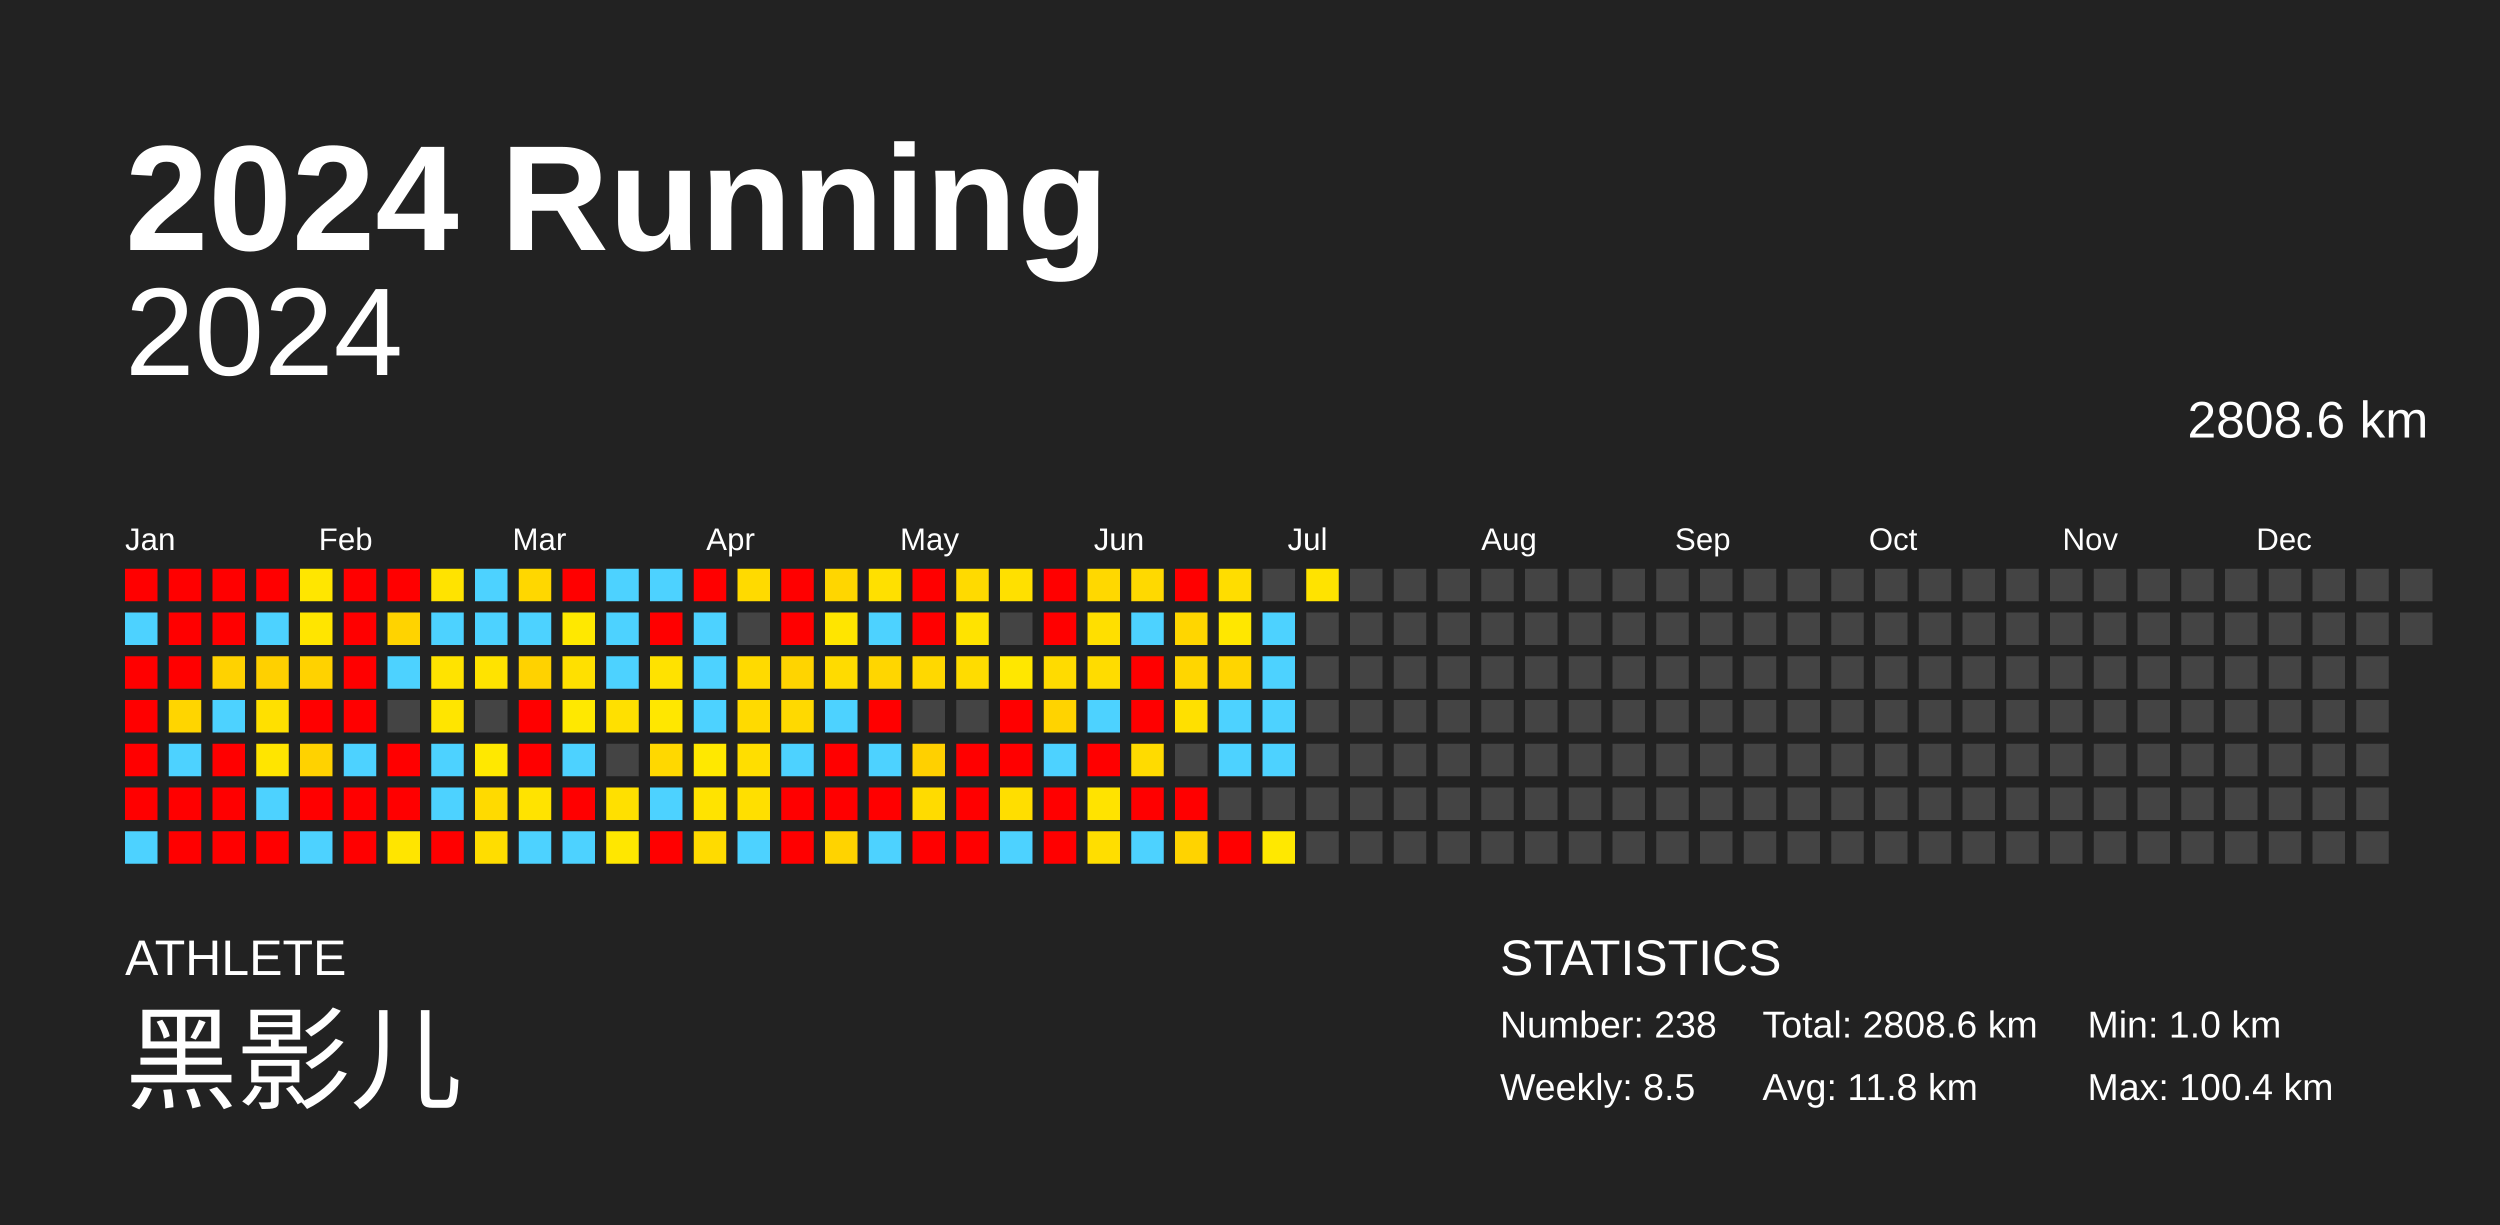
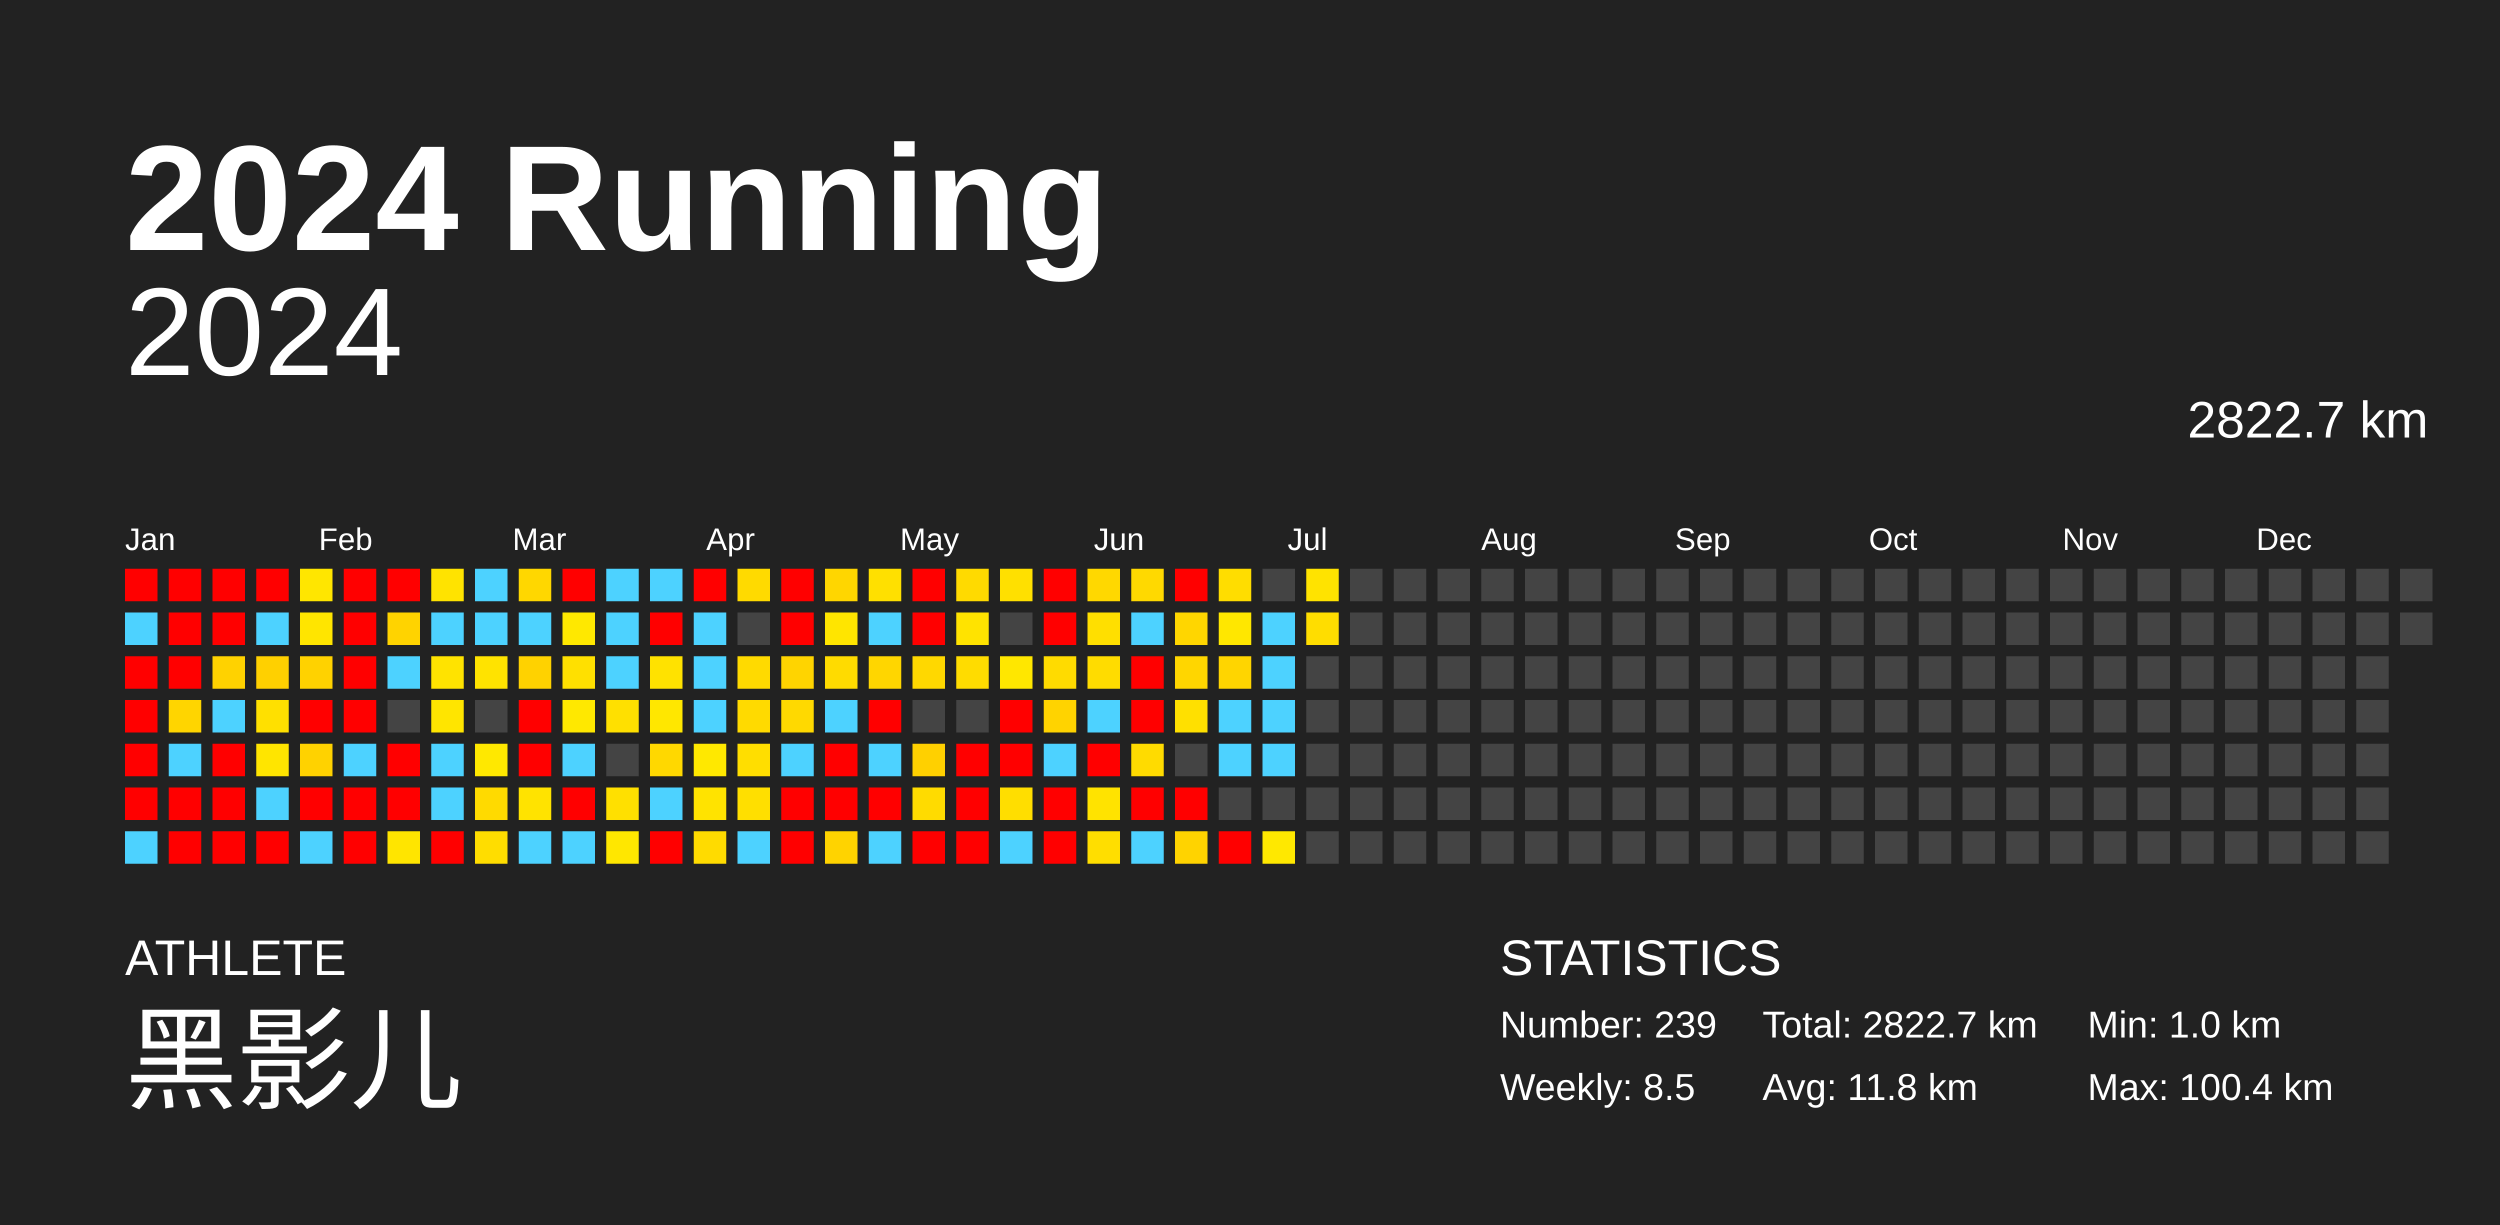
<svg xmlns="http://www.w3.org/2000/svg" baseProfile="full" height="98mm" version="1.1" viewBox="0,0,200,98" width="200mm">
  <defs />
  <rect fill="#222222" height="98" width="200" x="0" y="0" />
  <text fill="#FFFFFF" style="font-size:12px; font-family:Arial; font-weight:bold;" x="10" y="20">2024 Running</text>
  <text fill="#FFFFFF" style="font-size:4px; font-family:Arial" x="10" y="78">ATHLETE</text>
  <text fill="#FFFFFF" style="font-size:9px; font-family:Arial" x="10" y="88">黑影儿</text>
  <text fill="#FFFFFF" style="font-size:4px; font-family:Arial" x="120" y="78">STATISTICS</text>
-   <text fill="#FFFFFF" style="font-size:3px; font-family:Arial" x="120" y="83">Number: 238</text>
+   <text fill="#FFFFFF" style="font-size:3px; font-family:Arial" x="120" y="83">Number: 239</text>
  <text fill="#FFFFFF" style="font-size:3px; font-family:Arial" x="120" y="88">Weekly: 8.5</text>
-   <text fill="#FFFFFF" style="font-size:3px; font-family:Arial" x="141" y="83">Total: 2808.6 km</text>
+   <text fill="#FFFFFF" style="font-size:3px; font-family:Arial" x="141" y="83">Total: 2822.7 km</text>
  <text fill="#FFFFFF" style="font-size:3px; font-family:Arial" x="141" y="88">Avg: 11.8 km</text>
  <text fill="#FFFFFF" style="font-size:3px; font-family:Arial" x="167" y="83">Min: 1.0 km</text>
  <text fill="#FFFFFF" style="font-size:3px; font-family:Arial" x="167" y="88">Max: 100.4 km</text>
  <text alignment-baseline="hanging" fill="#FFFFFF" style="font-size:10.0px; font-family:Arial;" x="10" y="30">2024</text>
-   <text alignment-baseline="hanging" fill="#FFFFFF" style="font-size:4.125px; font-family:Arial;" x="175" y="35">2808.6 km</text>
+   <text alignment-baseline="hanging" fill="#FFFFFF" style="font-size:4.125px; font-family:Arial;" x="175" y="35">2822.7 km</text>
  <text fill="#FFFFFF" style="font-size:2.5px; font-family:Arial" x="10.0" y="44">Jan</text>
  <text fill="#FFFFFF" style="font-size:2.5px; font-family:Arial" x="25.5" y="44">Feb</text>
  <text fill="#FFFFFF" style="font-size:2.5px; font-family:Arial" x="41.0" y="44">Mar</text>
  <text fill="#FFFFFF" style="font-size:2.5px; font-family:Arial" x="56.5" y="44">Apr</text>
  <text fill="#FFFFFF" style="font-size:2.5px; font-family:Arial" x="72.0" y="44">May</text>
  <text fill="#FFFFFF" style="font-size:2.5px; font-family:Arial" x="87.5" y="44">Jun</text>
  <text fill="#FFFFFF" style="font-size:2.5px; font-family:Arial" x="103.0" y="44">Jul</text>
  <text fill="#FFFFFF" style="font-size:2.5px; font-family:Arial" x="118.5" y="44">Aug</text>
  <text fill="#FFFFFF" style="font-size:2.5px; font-family:Arial" x="134.0" y="44">Sep</text>
  <text fill="#FFFFFF" style="font-size:2.5px; font-family:Arial" x="149.5" y="44">Oct</text>
  <text fill="#FFFFFF" style="font-size:2.5px; font-family:Arial" x="165.0" y="44">Nov</text>
  <text fill="#FFFFFF" style="font-size:2.5px; font-family:Arial" x="180.5" y="44">Dec</text>
  <rect fill="red" height="2.6" width="2.6" x="10.0" y="45.5" />
  <rect fill="#4dd2ff" height="2.6" width="2.6" x="10.0" y="49.0" />
  <rect fill="red" height="2.6" width="2.6" x="10.0" y="52.5" />
  <rect fill="red" height="2.6" width="2.6" x="10.0" y="56.0" />
  <rect fill="red" height="2.6" width="2.6" x="10.0" y="59.5" />
  <rect fill="red" height="2.6" width="2.6" x="10.0" y="63.0" />
  <rect fill="#4dd2ff" height="2.6" width="2.6" x="10.0" y="66.5" />
  <rect fill="red" height="2.6" width="2.6" x="13.5" y="45.5" />
  <rect fill="red" height="2.6" width="2.6" x="13.5" y="49.0" />
  <rect fill="red" height="2.6" width="2.6" x="13.5" y="52.5" />
  <rect fill="#ffd500" height="2.6" width="2.6" x="13.5" y="56.0" />
  <rect fill="#4dd2ff" height="2.6" width="2.6" x="13.5" y="59.5" />
  <rect fill="red" height="2.6" width="2.6" x="13.5" y="63.0" />
  <rect fill="red" height="2.6" width="2.6" x="13.5" y="66.5" />
  <rect fill="red" height="2.6" width="2.6" x="17.0" y="45.5" />
  <rect fill="red" height="2.6" width="2.6" x="17.0" y="49.0" />
  <rect fill="#ffd200" height="2.6" width="2.6" x="17.0" y="52.5" />
  <rect fill="#4dd2ff" height="2.6" width="2.6" x="17.0" y="56.0" />
  <rect fill="red" height="2.6" width="2.6" x="17.0" y="59.5" />
  <rect fill="red" height="2.6" width="2.6" x="17.0" y="63.0" />
  <rect fill="red" height="2.6" width="2.6" x="17.0" y="66.5" />
  <rect fill="red" height="2.6" width="2.6" x="20.5" y="45.5" />
  <rect fill="#4dd2ff" height="2.6" width="2.6" x="20.5" y="49.0" />
  <rect fill="#ffd000" height="2.6" width="2.6" x="20.5" y="52.5" />
  <rect fill="#ffe000" height="2.6" width="2.6" x="20.5" y="56.0" />
  <rect fill="#ffe500" height="2.6" width="2.6" x="20.5" y="59.5" />
  <rect fill="#4dd2ff" height="2.6" width="2.6" x="20.5" y="63.0" />
  <rect fill="red" height="2.6" width="2.6" x="20.5" y="66.5" />
  <rect fill="#ffe600" height="2.6" width="2.6" x="24.0" y="45.5" />
  <rect fill="#ffe500" height="2.6" width="2.6" x="24.0" y="49.0" />
  <rect fill="#ffd200" height="2.6" width="2.6" x="24.0" y="52.5" />
  <rect fill="red" height="2.6" width="2.6" x="24.0" y="56.0" />
  <rect fill="#ffd200" height="2.6" width="2.6" x="24.0" y="59.5" />
  <rect fill="red" height="2.6" width="2.6" x="24.0" y="63.0" />
  <rect fill="#4dd2ff" height="2.6" width="2.6" x="24.0" y="66.5" />
  <rect fill="red" height="2.6" width="2.6" x="27.5" y="45.5" />
  <rect fill="red" height="2.6" width="2.6" x="27.5" y="49.0" />
  <rect fill="red" height="2.6" width="2.6" x="27.5" y="52.5" />
  <rect fill="red" height="2.6" width="2.6" x="27.5" y="56.0" />
  <rect fill="#4dd2ff" height="2.6" width="2.6" x="27.5" y="59.5" />
  <rect fill="red" height="2.6" width="2.6" x="27.5" y="63.0" />
  <rect fill="red" height="2.6" width="2.6" x="27.5" y="66.5" />
  <rect fill="red" height="2.6" width="2.6" x="31.0" y="45.5" />
  <rect fill="#ffd300" height="2.6" width="2.6" x="31.0" y="49.0" />
  <rect fill="#4dd2ff" height="2.6" width="2.6" x="31.0" y="52.5" />
  <rect fill="#444444" height="2.6" width="2.6" x="31.0" y="56.0" />
  <rect fill="red" height="2.6" width="2.6" x="31.0" y="59.5" />
  <rect fill="red" height="2.6" width="2.6" x="31.0" y="63.0" />
  <rect fill="#ffe500" height="2.6" width="2.6" x="31.0" y="66.5" />
  <rect fill="#ffe300" height="2.6" width="2.6" x="34.5" y="45.5" />
  <rect fill="#4dd2ff" height="2.6" width="2.6" x="34.5" y="49.0" />
  <rect fill="#ffe300" height="2.6" width="2.6" x="34.5" y="52.5" />
  <rect fill="#ffe500" height="2.6" width="2.6" x="34.5" y="56.0" />
  <rect fill="#4dd2ff" height="2.6" width="2.6" x="34.5" y="59.5" />
  <rect fill="#4dd2ff" height="2.6" width="2.6" x="34.5" y="63.0" />
  <rect fill="red" height="2.6" width="2.6" x="34.5" y="66.5" />
  <rect fill="#4dd2ff" height="2.6" width="2.6" x="38.0" y="45.5" />
  <rect fill="#4dd2ff" height="2.6" width="2.6" x="38.0" y="49.0" />
  <rect fill="#ffe300" height="2.6" width="2.6" x="38.0" y="52.5" />
  <rect fill="#444444" height="2.6" width="2.6" x="38.0" y="56.0" />
  <rect fill="#ffe800" height="2.6" width="2.6" x="38.0" y="59.5" />
  <rect fill="#ffda00" height="2.6" width="2.6" x="38.0" y="63.0" />
  <rect fill="#ffdd00" height="2.6" width="2.6" x="38.0" y="66.5" />
  <rect fill="#ffd700" height="2.6" width="2.6" x="41.5" y="45.5" />
  <rect fill="#4dd2ff" height="2.6" width="2.6" x="41.5" y="49.0" />
  <rect fill="#ffd200" height="2.6" width="2.6" x="41.5" y="52.5" />
  <rect fill="red" height="2.6" width="2.6" x="41.5" y="56.0" />
  <rect fill="red" height="2.6" width="2.6" x="41.5" y="59.5" />
  <rect fill="#ffe300" height="2.6" width="2.6" x="41.5" y="63.0" />
  <rect fill="#4dd2ff" height="2.6" width="2.6" x="41.5" y="66.5" />
  <rect fill="red" height="2.6" width="2.6" x="45.0" y="45.5" />
  <rect fill="#ffe800" height="2.6" width="2.6" x="45.0" y="49.0" />
  <rect fill="#ffe000" height="2.6" width="2.6" x="45.0" y="52.5" />
  <rect fill="#ffe800" height="2.6" width="2.6" x="45.0" y="56.0" />
  <rect fill="#4dd2ff" height="2.6" width="2.6" x="45.0" y="59.5" />
  <rect fill="red" height="2.6" width="2.6" x="45.0" y="63.0" />
  <rect fill="#4dd2ff" height="2.6" width="2.6" x="45.0" y="66.5" />
  <rect fill="#4dd2ff" height="2.6" width="2.6" x="48.5" y="45.5" />
  <rect fill="#4dd2ff" height="2.6" width="2.6" x="48.5" y="49.0" />
  <rect fill="#4dd2ff" height="2.6" width="2.6" x="48.5" y="52.5" />
  <rect fill="#ffe000" height="2.6" width="2.6" x="48.5" y="56.0" />
  <rect fill="#444444" height="2.6" width="2.6" x="48.5" y="59.5" />
  <rect fill="#ffe000" height="2.6" width="2.6" x="48.5" y="63.0" />
  <rect fill="#ffe700" height="2.6" width="2.6" x="48.5" y="66.5" />
  <rect fill="#4dd2ff" height="2.6" width="2.6" x="52.0" y="45.5" />
  <rect fill="red" height="2.6" width="2.6" x="52.0" y="49.0" />
  <rect fill="#ffe200" height="2.6" width="2.6" x="52.0" y="52.5" />
  <rect fill="#ffe700" height="2.6" width="2.6" x="52.0" y="56.0" />
  <rect fill="#ffd800" height="2.6" width="2.6" x="52.0" y="59.5" />
  <rect fill="#4dd2ff" height="2.6" width="2.6" x="52.0" y="63.0" />
  <rect fill="red" height="2.6" width="2.6" x="52.0" y="66.5" />
  <rect fill="red" height="2.6" width="2.6" x="55.5" y="45.5" />
  <rect fill="#4dd2ff" height="2.6" width="2.6" x="55.5" y="49.0" />
  <rect fill="#4dd2ff" height="2.6" width="2.6" x="55.5" y="52.5" />
  <rect fill="#4dd2ff" height="2.6" width="2.6" x="55.5" y="56.0" />
  <rect fill="#ffe800" height="2.6" width="2.6" x="55.5" y="59.5" />
  <rect fill="#ffe300" height="2.6" width="2.6" x="55.5" y="63.0" />
  <rect fill="#ffdb00" height="2.6" width="2.6" x="55.5" y="66.5" />
  <rect fill="#ffda00" height="2.6" width="2.6" x="59.0" y="45.5" />
  <rect fill="#444444" height="2.6" width="2.6" x="59.0" y="49.0" />
  <rect fill="#ffda00" height="2.6" width="2.6" x="59.0" y="52.5" />
  <rect fill="#ffda00" height="2.6" width="2.6" x="59.0" y="56.0" />
  <rect fill="#ffde00" height="2.6" width="2.6" x="59.0" y="59.5" />
  <rect fill="#ffdf00" height="2.6" width="2.6" x="59.0" y="63.0" />
  <rect fill="#4dd2ff" height="2.6" width="2.6" x="59.0" y="66.5" />
  <rect fill="red" height="2.6" width="2.6" x="62.5" y="45.5" />
  <rect fill="red" height="2.6" width="2.6" x="62.5" y="49.0" />
  <rect fill="#ffd400" height="2.6" width="2.6" x="62.5" y="52.5" />
  <rect fill="#ffd900" height="2.6" width="2.6" x="62.5" y="56.0" />
  <rect fill="#4dd2ff" height="2.6" width="2.6" x="62.5" y="59.5" />
  <rect fill="red" height="2.6" width="2.6" x="62.5" y="63.0" />
  <rect fill="red" height="2.6" width="2.6" x="62.5" y="66.5" />
  <rect fill="#ffd600" height="2.6" width="2.6" x="66.0" y="45.5" />
  <rect fill="#ffe500" height="2.6" width="2.6" x="66.0" y="49.0" />
  <rect fill="#ffdb00" height="2.6" width="2.6" x="66.0" y="52.5" />
  <rect fill="#4dd2ff" height="2.6" width="2.6" x="66.0" y="56.0" />
  <rect fill="red" height="2.6" width="2.6" x="66.0" y="59.5" />
  <rect fill="red" height="2.6" width="2.6" x="66.0" y="63.0" />
  <rect fill="#ffd300" height="2.6" width="2.6" x="66.0" y="66.5" />
  <rect fill="#ffe000" height="2.6" width="2.6" x="69.5" y="45.5" />
  <rect fill="#4dd2ff" height="2.6" width="2.6" x="69.5" y="49.0" />
  <rect fill="#ffd600" height="2.6" width="2.6" x="69.5" y="52.5" />
  <rect fill="red" height="2.6" width="2.6" x="69.5" y="56.0" />
  <rect fill="#4dd2ff" height="2.6" width="2.6" x="69.5" y="59.5" />
  <rect fill="red" height="2.6" width="2.6" x="69.5" y="63.0" />
  <rect fill="#4dd2ff" height="2.6" width="2.6" x="69.5" y="66.5" />
  <rect fill="red" height="2.6" width="2.6" x="73.0" y="45.5" />
  <rect fill="red" height="2.6" width="2.6" x="73.0" y="49.0" />
  <rect fill="#ffd800" height="2.6" width="2.6" x="73.0" y="52.5" />
  <rect fill="#444444" height="2.6" width="2.6" x="73.0" y="56.0" />
  <rect fill="#ffd000" height="2.6" width="2.6" x="73.0" y="59.5" />
  <rect fill="#ffdb00" height="2.6" width="2.6" x="73.0" y="63.0" />
  <rect fill="red" height="2.6" width="2.6" x="73.0" y="66.5" />
  <rect fill="#ffda00" height="2.6" width="2.6" x="76.5" y="45.5" />
  <rect fill="#ffe300" height="2.6" width="2.6" x="76.5" y="49.0" />
  <rect fill="#ffdc00" height="2.6" width="2.6" x="76.5" y="52.5" />
  <rect fill="#444444" height="2.6" width="2.6" x="76.5" y="56.0" />
  <rect fill="red" height="2.6" width="2.6" x="76.5" y="59.5" />
  <rect fill="red" height="2.6" width="2.6" x="76.5" y="63.0" />
  <rect fill="red" height="2.6" width="2.6" x="76.5" y="66.5" />
  <rect fill="#ffe000" height="2.6" width="2.6" x="80.0" y="45.5" />
  <rect fill="#444444" height="2.6" width="2.6" x="80.0" y="49.0" />
  <rect fill="#ffe700" height="2.6" width="2.6" x="80.0" y="52.5" />
  <rect fill="red" height="2.6" width="2.6" x="80.0" y="56.0" />
  <rect fill="red" height="2.6" width="2.6" x="80.0" y="59.5" />
  <rect fill="#ffde00" height="2.6" width="2.6" x="80.0" y="63.0" />
  <rect fill="#4dd2ff" height="2.6" width="2.6" x="80.0" y="66.5" />
  <rect fill="red" height="2.6" width="2.6" x="83.5" y="45.5" />
  <rect fill="red" height="2.6" width="2.6" x="83.5" y="49.0" />
  <rect fill="#ffdb00" height="2.6" width="2.6" x="83.5" y="52.5" />
  <rect fill="#ffd300" height="2.6" width="2.6" x="83.5" y="56.0" />
  <rect fill="#4dd2ff" height="2.6" width="2.6" x="83.5" y="59.5" />
  <rect fill="red" height="2.6" width="2.6" x="83.5" y="63.0" />
  <rect fill="red" height="2.6" width="2.6" x="83.5" y="66.5" />
  <rect fill="#ffd800" height="2.6" width="2.6" x="87.0" y="45.5" />
  <rect fill="#ffdf00" height="2.6" width="2.6" x="87.0" y="49.0" />
  <rect fill="#ffdc00" height="2.6" width="2.6" x="87.0" y="52.5" />
  <rect fill="#4dd2ff" height="2.6" width="2.6" x="87.0" y="56.0" />
  <rect fill="red" height="2.6" width="2.6" x="87.0" y="59.5" />
  <rect fill="#ffe300" height="2.6" width="2.6" x="87.0" y="63.0" />
  <rect fill="#ffde00" height="2.6" width="2.6" x="87.0" y="66.5" />
  <rect fill="#ffd900" height="2.6" width="2.6" x="90.5" y="45.5" />
  <rect fill="#4dd2ff" height="2.6" width="2.6" x="90.5" y="49.0" />
  <rect fill="red" height="2.6" width="2.6" x="90.5" y="52.5" />
  <rect fill="red" height="2.6" width="2.6" x="90.5" y="56.0" />
  <rect fill="#ffdb00" height="2.6" width="2.6" x="90.5" y="59.5" />
  <rect fill="red" height="2.6" width="2.6" x="90.5" y="63.0" />
  <rect fill="#4dd2ff" height="2.6" width="2.6" x="90.5" y="66.5" />
  <rect fill="red" height="2.6" width="2.6" x="94.0" y="45.5" />
  <rect fill="#ffd600" height="2.6" width="2.6" x="94.0" y="49.0" />
  <rect fill="#ffd600" height="2.6" width="2.6" x="94.0" y="52.5" />
  <rect fill="#ffe000" height="2.6" width="2.6" x="94.0" y="56.0" />
  <rect fill="#444444" height="2.6" width="2.6" x="94.0" y="59.5" />
  <rect fill="red" height="2.6" width="2.6" x="94.0" y="63.0" />
  <rect fill="#ffd300" height="2.6" width="2.6" x="94.0" y="66.5" />
  <rect fill="#ffdd00" height="2.6" width="2.6" x="97.5" y="45.5" />
  <rect fill="#ffe700" height="2.6" width="2.6" x="97.5" y="49.0" />
  <rect fill="#ffd500" height="2.6" width="2.6" x="97.5" y="52.5" />
  <rect fill="#4dd2ff" height="2.6" width="2.6" x="97.5" y="56.0" />
  <rect fill="#4dd2ff" height="2.6" width="2.6" x="97.5" y="59.5" />
  <rect fill="#444444" height="2.6" width="2.6" x="97.5" y="63.0" />
  <rect fill="red" height="2.6" width="2.6" x="97.5" y="66.5" />
  <rect fill="#444444" height="2.6" width="2.6" x="101.0" y="45.5" />
  <rect fill="#4dd2ff" height="2.6" width="2.6" x="101.0" y="49.0" />
  <rect fill="#4dd2ff" height="2.6" width="2.6" x="101.0" y="52.5" />
  <rect fill="#4dd2ff" height="2.6" width="2.6" x="101.0" y="56.0" />
  <rect fill="#4dd2ff" height="2.6" width="2.6" x="101.0" y="59.5" />
  <rect fill="#444444" height="2.6" width="2.6" x="101.0" y="63.0" />
  <rect fill="#ffe800" height="2.6" width="2.6" x="101.0" y="66.5" />
  <rect fill="#ffe300" height="2.6" width="2.6" x="104.5" y="45.5" />
-   <rect fill="#444444" height="2.6" width="2.6" x="104.5" y="49.0" />
+   <rect fill="#ffdd00" height="2.6" width="2.6" x="104.5" y="49.0" />
  <rect fill="#444444" height="2.6" width="2.6" x="104.5" y="52.5" />
  <rect fill="#444444" height="2.6" width="2.6" x="104.5" y="56.0" />
  <rect fill="#444444" height="2.6" width="2.6" x="104.5" y="59.5" />
  <rect fill="#444444" height="2.6" width="2.6" x="104.5" y="63.0" />
  <rect fill="#444444" height="2.6" width="2.6" x="104.5" y="66.5" />
  <rect fill="#444444" height="2.6" width="2.6" x="108.0" y="45.5" />
  <rect fill="#444444" height="2.6" width="2.6" x="108.0" y="49.0" />
  <rect fill="#444444" height="2.6" width="2.6" x="108.0" y="52.5" />
  <rect fill="#444444" height="2.6" width="2.6" x="108.0" y="56.0" />
  <rect fill="#444444" height="2.6" width="2.6" x="108.0" y="59.5" />
  <rect fill="#444444" height="2.6" width="2.6" x="108.0" y="63.0" />
  <rect fill="#444444" height="2.6" width="2.6" x="108.0" y="66.5" />
  <rect fill="#444444" height="2.6" width="2.6" x="111.5" y="45.5" />
  <rect fill="#444444" height="2.6" width="2.6" x="111.5" y="49.0" />
  <rect fill="#444444" height="2.6" width="2.6" x="111.5" y="52.5" />
  <rect fill="#444444" height="2.6" width="2.6" x="111.5" y="56.0" />
  <rect fill="#444444" height="2.6" width="2.6" x="111.5" y="59.5" />
  <rect fill="#444444" height="2.6" width="2.6" x="111.5" y="63.0" />
  <rect fill="#444444" height="2.6" width="2.6" x="111.5" y="66.5" />
  <rect fill="#444444" height="2.6" width="2.6" x="115.0" y="45.5" />
  <rect fill="#444444" height="2.6" width="2.6" x="115.0" y="49.0" />
  <rect fill="#444444" height="2.6" width="2.6" x="115.0" y="52.5" />
  <rect fill="#444444" height="2.6" width="2.6" x="115.0" y="56.0" />
  <rect fill="#444444" height="2.6" width="2.6" x="115.0" y="59.5" />
  <rect fill="#444444" height="2.6" width="2.6" x="115.0" y="63.0" />
  <rect fill="#444444" height="2.6" width="2.6" x="115.0" y="66.5" />
  <rect fill="#444444" height="2.6" width="2.6" x="118.5" y="45.5" />
  <rect fill="#444444" height="2.6" width="2.6" x="118.5" y="49.0" />
  <rect fill="#444444" height="2.6" width="2.6" x="118.5" y="52.5" />
  <rect fill="#444444" height="2.6" width="2.6" x="118.5" y="56.0" />
  <rect fill="#444444" height="2.6" width="2.6" x="118.5" y="59.5" />
  <rect fill="#444444" height="2.6" width="2.6" x="118.5" y="63.0" />
  <rect fill="#444444" height="2.6" width="2.6" x="118.5" y="66.5" />
  <rect fill="#444444" height="2.6" width="2.6" x="122.0" y="45.5" />
  <rect fill="#444444" height="2.6" width="2.6" x="122.0" y="49.0" />
  <rect fill="#444444" height="2.6" width="2.6" x="122.0" y="52.5" />
  <rect fill="#444444" height="2.6" width="2.6" x="122.0" y="56.0" />
  <rect fill="#444444" height="2.6" width="2.6" x="122.0" y="59.5" />
  <rect fill="#444444" height="2.6" width="2.6" x="122.0" y="63.0" />
  <rect fill="#444444" height="2.6" width="2.6" x="122.0" y="66.5" />
  <rect fill="#444444" height="2.6" width="2.6" x="125.5" y="45.5" />
  <rect fill="#444444" height="2.6" width="2.6" x="125.5" y="49.0" />
  <rect fill="#444444" height="2.6" width="2.6" x="125.5" y="52.5" />
  <rect fill="#444444" height="2.6" width="2.6" x="125.5" y="56.0" />
  <rect fill="#444444" height="2.6" width="2.6" x="125.5" y="59.5" />
  <rect fill="#444444" height="2.6" width="2.6" x="125.5" y="63.0" />
  <rect fill="#444444" height="2.6" width="2.6" x="125.5" y="66.5" />
  <rect fill="#444444" height="2.6" width="2.6" x="129.0" y="45.5" />
  <rect fill="#444444" height="2.6" width="2.6" x="129.0" y="49.0" />
  <rect fill="#444444" height="2.6" width="2.6" x="129.0" y="52.5" />
  <rect fill="#444444" height="2.6" width="2.6" x="129.0" y="56.0" />
  <rect fill="#444444" height="2.6" width="2.6" x="129.0" y="59.5" />
  <rect fill="#444444" height="2.6" width="2.6" x="129.0" y="63.0" />
  <rect fill="#444444" height="2.6" width="2.6" x="129.0" y="66.5" />
  <rect fill="#444444" height="2.6" width="2.6" x="132.5" y="45.5" />
  <rect fill="#444444" height="2.6" width="2.6" x="132.5" y="49.0" />
  <rect fill="#444444" height="2.6" width="2.6" x="132.5" y="52.5" />
  <rect fill="#444444" height="2.6" width="2.6" x="132.5" y="56.0" />
  <rect fill="#444444" height="2.6" width="2.6" x="132.5" y="59.5" />
  <rect fill="#444444" height="2.6" width="2.6" x="132.5" y="63.0" />
  <rect fill="#444444" height="2.6" width="2.6" x="132.5" y="66.5" />
  <rect fill="#444444" height="2.6" width="2.6" x="136.0" y="45.5" />
  <rect fill="#444444" height="2.6" width="2.6" x="136.0" y="49.0" />
  <rect fill="#444444" height="2.6" width="2.6" x="136.0" y="52.5" />
  <rect fill="#444444" height="2.6" width="2.6" x="136.0" y="56.0" />
  <rect fill="#444444" height="2.6" width="2.6" x="136.0" y="59.5" />
  <rect fill="#444444" height="2.6" width="2.6" x="136.0" y="63.0" />
  <rect fill="#444444" height="2.6" width="2.6" x="136.0" y="66.5" />
  <rect fill="#444444" height="2.6" width="2.6" x="139.5" y="45.5" />
  <rect fill="#444444" height="2.6" width="2.6" x="139.5" y="49.0" />
  <rect fill="#444444" height="2.6" width="2.6" x="139.5" y="52.5" />
  <rect fill="#444444" height="2.6" width="2.6" x="139.5" y="56.0" />
  <rect fill="#444444" height="2.6" width="2.6" x="139.5" y="59.5" />
  <rect fill="#444444" height="2.6" width="2.6" x="139.5" y="63.0" />
  <rect fill="#444444" height="2.6" width="2.6" x="139.5" y="66.5" />
  <rect fill="#444444" height="2.6" width="2.6" x="143.0" y="45.5" />
  <rect fill="#444444" height="2.6" width="2.6" x="143.0" y="49.0" />
  <rect fill="#444444" height="2.6" width="2.6" x="143.0" y="52.5" />
  <rect fill="#444444" height="2.6" width="2.6" x="143.0" y="56.0" />
  <rect fill="#444444" height="2.6" width="2.6" x="143.0" y="59.5" />
  <rect fill="#444444" height="2.6" width="2.6" x="143.0" y="63.0" />
  <rect fill="#444444" height="2.6" width="2.6" x="143.0" y="66.5" />
  <rect fill="#444444" height="2.6" width="2.6" x="146.5" y="45.5" />
  <rect fill="#444444" height="2.6" width="2.6" x="146.5" y="49.0" />
  <rect fill="#444444" height="2.6" width="2.6" x="146.5" y="52.5" />
  <rect fill="#444444" height="2.6" width="2.6" x="146.5" y="56.0" />
  <rect fill="#444444" height="2.6" width="2.6" x="146.5" y="59.5" />
  <rect fill="#444444" height="2.6" width="2.6" x="146.5" y="63.0" />
  <rect fill="#444444" height="2.6" width="2.6" x="146.5" y="66.5" />
  <rect fill="#444444" height="2.6" width="2.6" x="150.0" y="45.5" />
  <rect fill="#444444" height="2.6" width="2.6" x="150.0" y="49.0" />
  <rect fill="#444444" height="2.6" width="2.6" x="150.0" y="52.5" />
  <rect fill="#444444" height="2.6" width="2.6" x="150.0" y="56.0" />
  <rect fill="#444444" height="2.6" width="2.6" x="150.0" y="59.5" />
  <rect fill="#444444" height="2.6" width="2.6" x="150.0" y="63.0" />
  <rect fill="#444444" height="2.6" width="2.6" x="150.0" y="66.5" />
  <rect fill="#444444" height="2.6" width="2.6" x="153.5" y="45.5" />
  <rect fill="#444444" height="2.6" width="2.6" x="153.5" y="49.0" />
  <rect fill="#444444" height="2.6" width="2.6" x="153.5" y="52.5" />
  <rect fill="#444444" height="2.6" width="2.6" x="153.5" y="56.0" />
  <rect fill="#444444" height="2.6" width="2.6" x="153.5" y="59.5" />
  <rect fill="#444444" height="2.6" width="2.6" x="153.5" y="63.0" />
  <rect fill="#444444" height="2.6" width="2.6" x="153.5" y="66.5" />
  <rect fill="#444444" height="2.6" width="2.6" x="157.0" y="45.5" />
  <rect fill="#444444" height="2.6" width="2.6" x="157.0" y="49.0" />
  <rect fill="#444444" height="2.6" width="2.6" x="157.0" y="52.5" />
  <rect fill="#444444" height="2.6" width="2.6" x="157.0" y="56.0" />
  <rect fill="#444444" height="2.6" width="2.6" x="157.0" y="59.5" />
  <rect fill="#444444" height="2.6" width="2.6" x="157.0" y="63.0" />
  <rect fill="#444444" height="2.6" width="2.6" x="157.0" y="66.5" />
  <rect fill="#444444" height="2.6" width="2.6" x="160.5" y="45.5" />
  <rect fill="#444444" height="2.6" width="2.6" x="160.5" y="49.0" />
  <rect fill="#444444" height="2.6" width="2.6" x="160.5" y="52.5" />
  <rect fill="#444444" height="2.6" width="2.6" x="160.5" y="56.0" />
  <rect fill="#444444" height="2.6" width="2.6" x="160.5" y="59.5" />
  <rect fill="#444444" height="2.6" width="2.6" x="160.5" y="63.0" />
  <rect fill="#444444" height="2.6" width="2.6" x="160.5" y="66.5" />
  <rect fill="#444444" height="2.6" width="2.6" x="164.0" y="45.5" />
  <rect fill="#444444" height="2.6" width="2.6" x="164.0" y="49.0" />
  <rect fill="#444444" height="2.6" width="2.6" x="164.0" y="52.5" />
  <rect fill="#444444" height="2.6" width="2.6" x="164.0" y="56.0" />
  <rect fill="#444444" height="2.6" width="2.6" x="164.0" y="59.5" />
  <rect fill="#444444" height="2.6" width="2.6" x="164.0" y="63.0" />
  <rect fill="#444444" height="2.6" width="2.6" x="164.0" y="66.5" />
  <rect fill="#444444" height="2.6" width="2.6" x="167.5" y="45.5" />
  <rect fill="#444444" height="2.6" width="2.6" x="167.5" y="49.0" />
  <rect fill="#444444" height="2.6" width="2.6" x="167.5" y="52.5" />
  <rect fill="#444444" height="2.6" width="2.6" x="167.5" y="56.0" />
  <rect fill="#444444" height="2.6" width="2.6" x="167.5" y="59.5" />
  <rect fill="#444444" height="2.6" width="2.6" x="167.5" y="63.0" />
  <rect fill="#444444" height="2.6" width="2.6" x="167.5" y="66.5" />
  <rect fill="#444444" height="2.6" width="2.6" x="171.0" y="45.5" />
  <rect fill="#444444" height="2.6" width="2.6" x="171.0" y="49.0" />
  <rect fill="#444444" height="2.6" width="2.6" x="171.0" y="52.5" />
  <rect fill="#444444" height="2.6" width="2.6" x="171.0" y="56.0" />
  <rect fill="#444444" height="2.6" width="2.6" x="171.0" y="59.5" />
  <rect fill="#444444" height="2.6" width="2.6" x="171.0" y="63.0" />
  <rect fill="#444444" height="2.6" width="2.6" x="171.0" y="66.5" />
  <rect fill="#444444" height="2.6" width="2.6" x="174.5" y="45.5" />
  <rect fill="#444444" height="2.6" width="2.6" x="174.5" y="49.0" />
  <rect fill="#444444" height="2.6" width="2.6" x="174.5" y="52.5" />
  <rect fill="#444444" height="2.6" width="2.6" x="174.5" y="56.0" />
  <rect fill="#444444" height="2.6" width="2.6" x="174.5" y="59.5" />
  <rect fill="#444444" height="2.6" width="2.6" x="174.5" y="63.0" />
  <rect fill="#444444" height="2.6" width="2.6" x="174.5" y="66.5" />
  <rect fill="#444444" height="2.6" width="2.6" x="178.0" y="45.5" />
  <rect fill="#444444" height="2.6" width="2.6" x="178.0" y="49.0" />
  <rect fill="#444444" height="2.6" width="2.6" x="178.0" y="52.5" />
  <rect fill="#444444" height="2.6" width="2.6" x="178.0" y="56.0" />
  <rect fill="#444444" height="2.6" width="2.6" x="178.0" y="59.5" />
  <rect fill="#444444" height="2.6" width="2.6" x="178.0" y="63.0" />
  <rect fill="#444444" height="2.6" width="2.6" x="178.0" y="66.5" />
  <rect fill="#444444" height="2.6" width="2.6" x="181.5" y="45.5" />
  <rect fill="#444444" height="2.6" width="2.6" x="181.5" y="49.0" />
  <rect fill="#444444" height="2.6" width="2.6" x="181.5" y="52.5" />
  <rect fill="#444444" height="2.6" width="2.6" x="181.5" y="56.0" />
  <rect fill="#444444" height="2.6" width="2.6" x="181.5" y="59.5" />
  <rect fill="#444444" height="2.6" width="2.6" x="181.5" y="63.0" />
  <rect fill="#444444" height="2.6" width="2.6" x="181.5" y="66.5" />
  <rect fill="#444444" height="2.6" width="2.6" x="185.0" y="45.5" />
  <rect fill="#444444" height="2.6" width="2.6" x="185.0" y="49.0" />
  <rect fill="#444444" height="2.6" width="2.6" x="185.0" y="52.5" />
  <rect fill="#444444" height="2.6" width="2.6" x="185.0" y="56.0" />
  <rect fill="#444444" height="2.6" width="2.6" x="185.0" y="59.5" />
  <rect fill="#444444" height="2.6" width="2.6" x="185.0" y="63.0" />
  <rect fill="#444444" height="2.6" width="2.6" x="185.0" y="66.5" />
  <rect fill="#444444" height="2.6" width="2.6" x="188.5" y="45.5" />
  <rect fill="#444444" height="2.6" width="2.6" x="188.5" y="49.0" />
  <rect fill="#444444" height="2.6" width="2.6" x="188.5" y="52.5" />
  <rect fill="#444444" height="2.6" width="2.6" x="188.5" y="56.0" />
  <rect fill="#444444" height="2.6" width="2.6" x="188.5" y="59.5" />
  <rect fill="#444444" height="2.6" width="2.6" x="188.5" y="63.0" />
  <rect fill="#444444" height="2.6" width="2.6" x="188.5" y="66.5" />
  <rect fill="#444444" height="2.6" width="2.6" x="192.0" y="45.5" />
  <rect fill="#444444" height="2.6" width="2.6" x="192.0" y="49.0" />
</svg>
